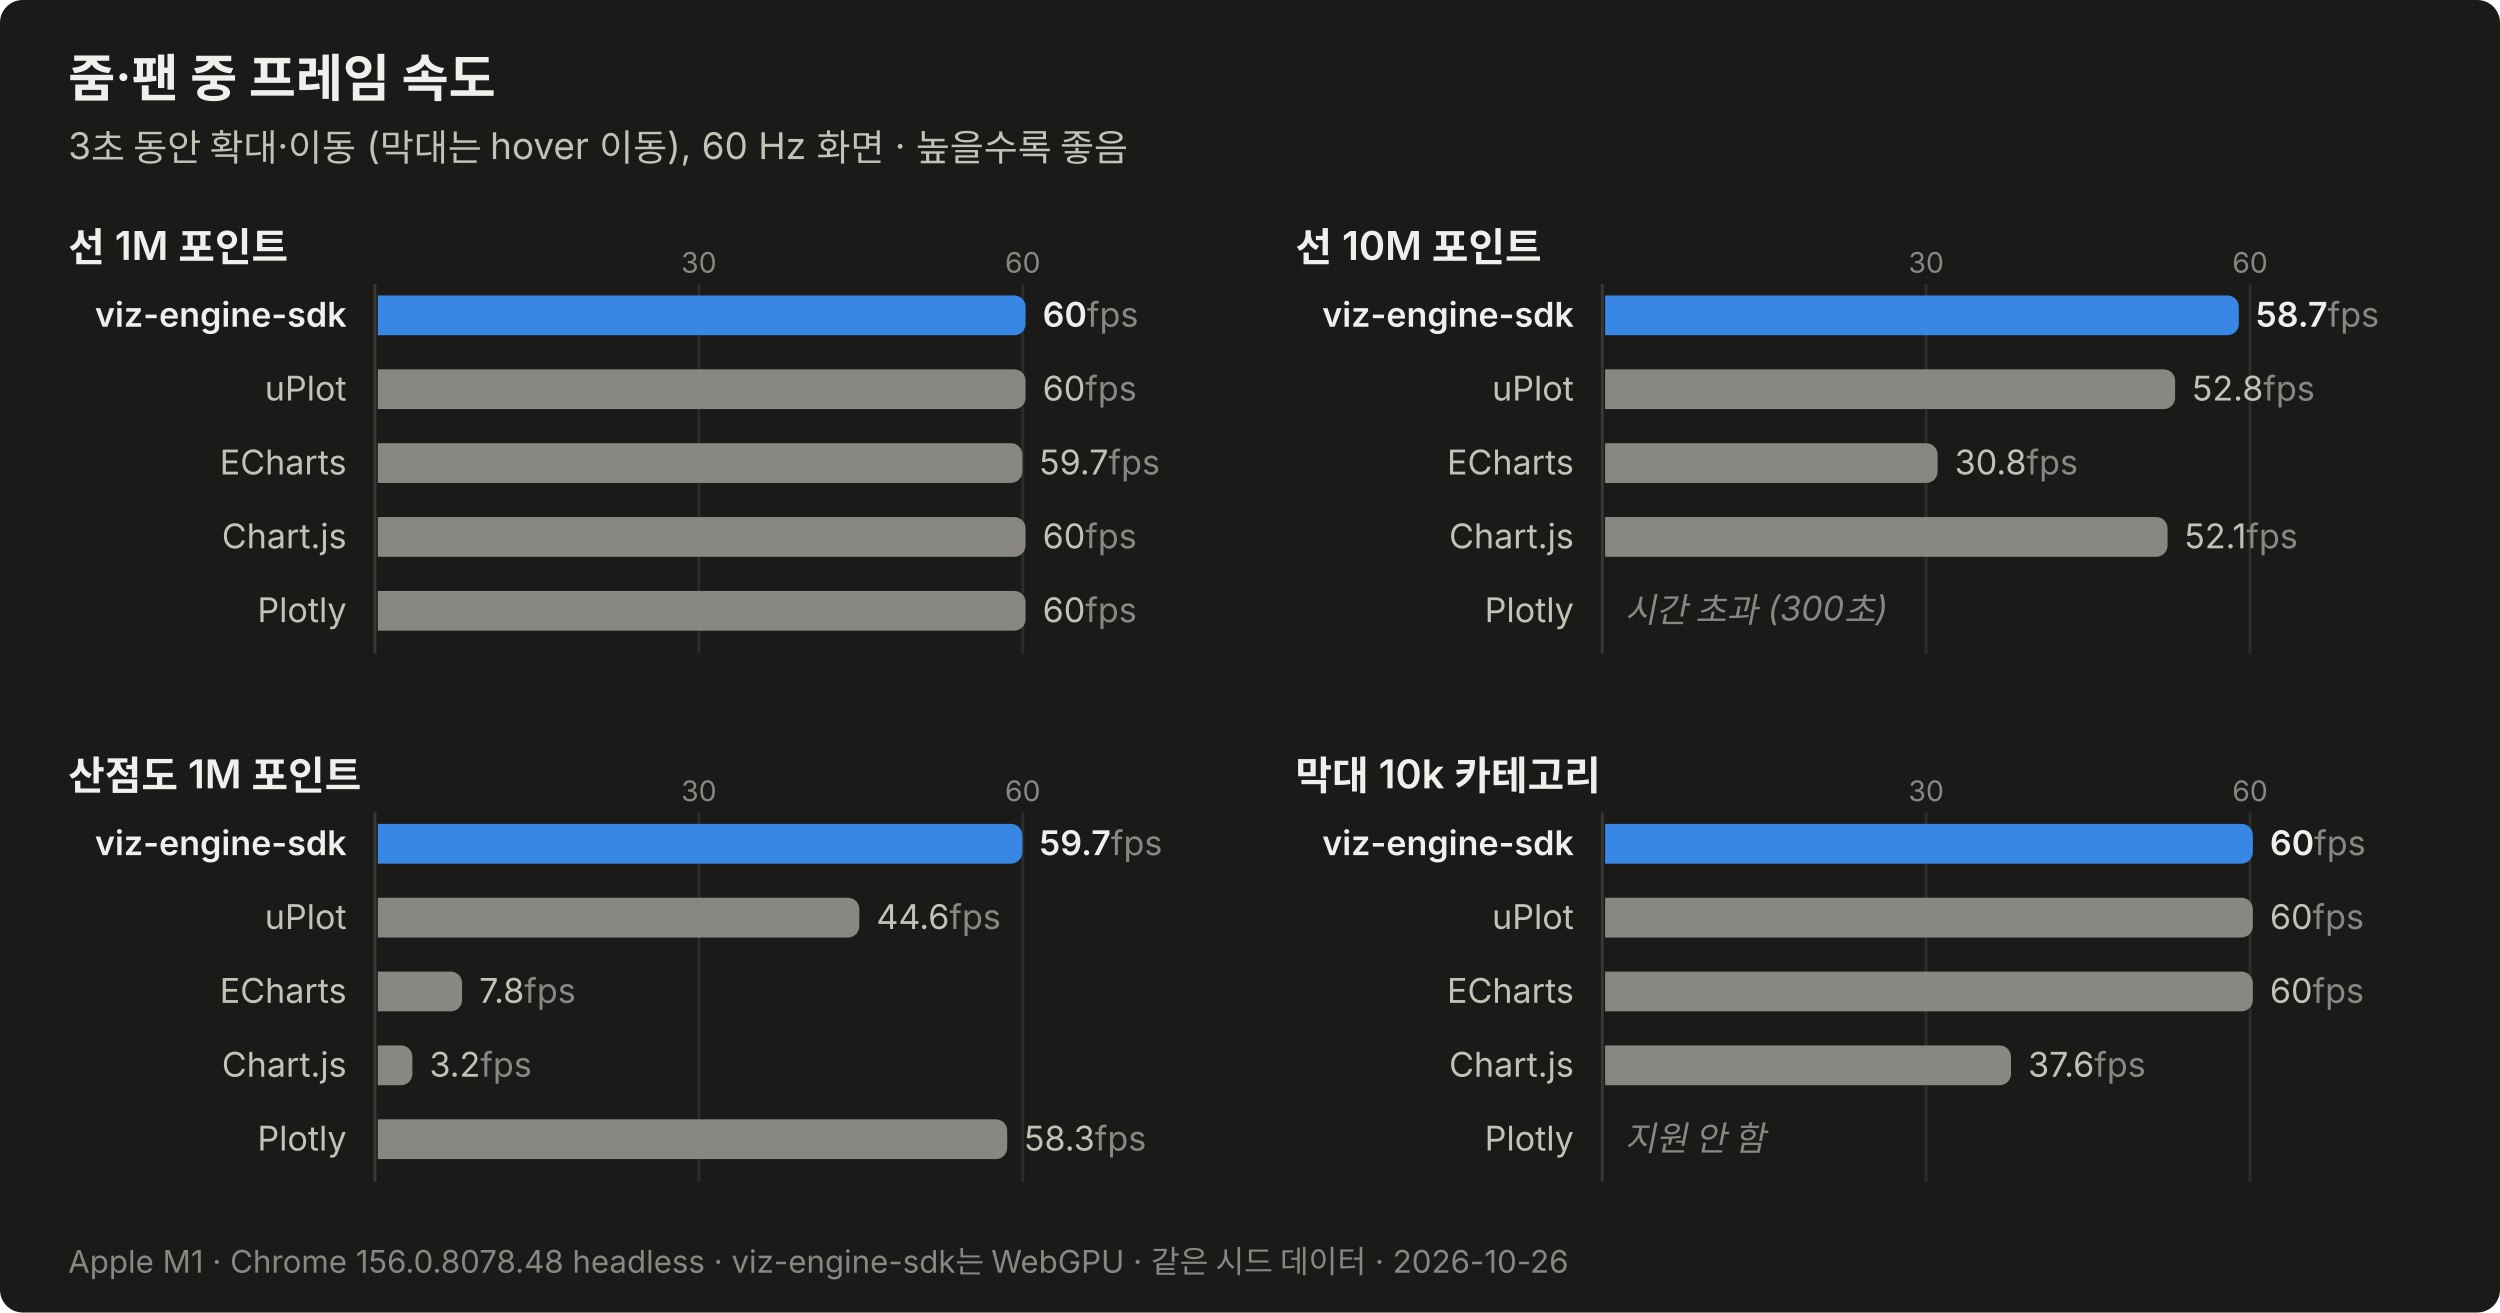
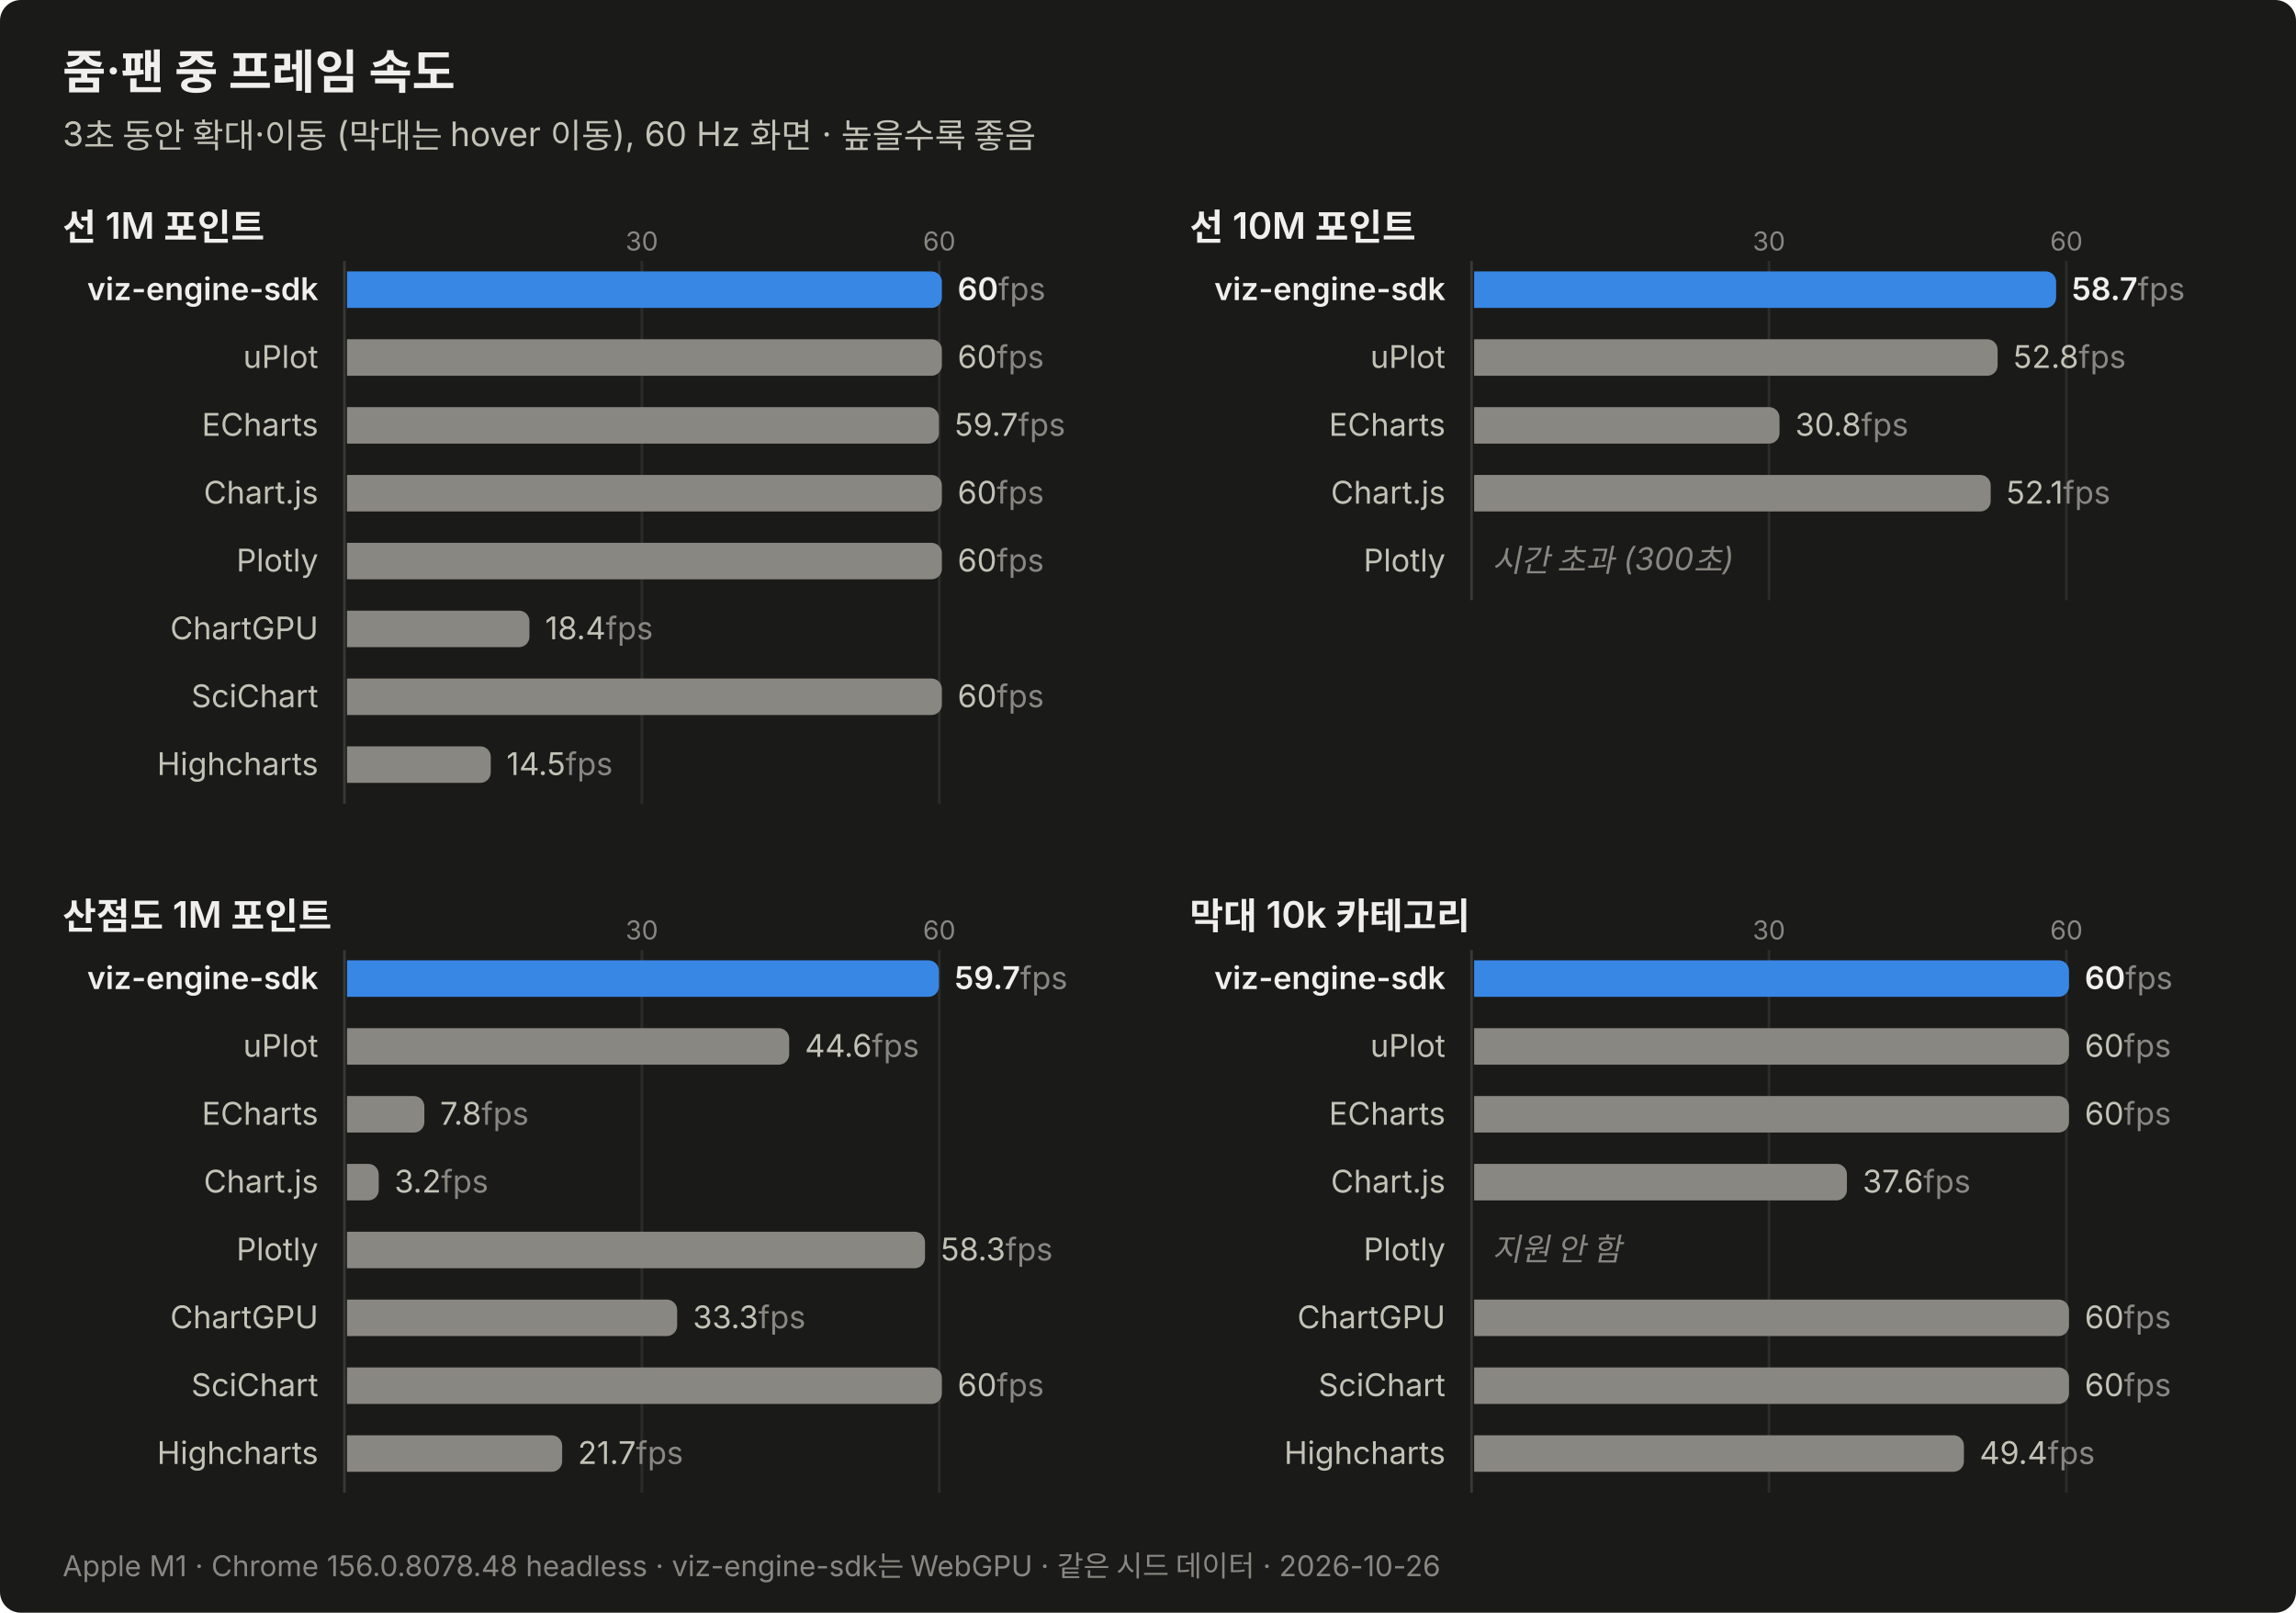
- <svg xmlns="http://www.w3.org/2000/svg" width="880" height="462" viewBox="0 0 880 462" font-family="system-ui, -apple-system, &quot;Segoe UI&quot;, &quot;Apple SD Gothic Neo&quot;, &quot;Malgun Gothic&quot;, sans-serif" role="img" aria-labelledby="t d">
-   <rect width="880" height="462" rx="8" fill="#1a1a19" />
+ <svg xmlns="http://www.w3.org/2000/svg" width="880" height="618" viewBox="0 0 880 618" font-family="system-ui, -apple-system, &quot;Segoe UI&quot;, &quot;Apple SD Gothic Neo&quot;, &quot;Malgun Gothic&quot;, sans-serif" role="img" aria-labelledby="t d">
+   <rect width="880" height="618" rx="8" fill="#1a1a19" />
  <text x="24" y="34" font-size="18" font-weight="600" fill="#f0efec">줌·팬 중 프레임 속도</text>
  <text x="24" y="56" font-size="13" fill="#c3c2b7">3초 동안 확대·이동 (막대는 hover 이동), 60 Hz 화면 · 높을수록 좋음</text>
  <text x="24" y="92" font-size="14" font-weight="600" fill="#f0efec">선 1M 포인트</text>
-   <line x1="246" y1="100" x2="246" y2="230" stroke="#2c2c2a" stroke-width="1" />
+   <line x1="246" y1="100" x2="246" y2="308" stroke="#2c2c2a" stroke-width="1" />
  <text x="246" y="96" font-size="10" text-anchor="middle" fill="#898781">30</text>
-   <line x1="360" y1="100" x2="360" y2="230" stroke="#2c2c2a" stroke-width="1" />
+   <line x1="360" y1="100" x2="360" y2="308" stroke="#2c2c2a" stroke-width="1" />
  <text x="360" y="96" font-size="10" text-anchor="middle" fill="#898781">60</text>
-   <line x1="132" y1="100" x2="132" y2="230" stroke="#383835" stroke-width="1" />
+   <line x1="132" y1="100" x2="132" y2="308" stroke="#383835" stroke-width="1" />
  <text x="122" y="115" font-size="12" text-anchor="end" fill="#f0efec" font-weight="600">viz-engine-sdk</text>
  <path d="M133 104h224a4 4 0 0 1 4 4v6a4 4 0 0 1 -4 4h-224z" fill="#3987e5" />
  <text x="367" y="115" font-size="12" fill="#f0efec" font-weight="600" style="font-variant-numeric: tabular-nums">60<tspan fill="#898781" font-weight="400"> fps</tspan>
  </text>
  <text x="122" y="141" font-size="12" text-anchor="end" fill="#c3c2b7">uPlot</text>
  <path d="M133 130h224a4 4 0 0 1 4 4v6a4 4 0 0 1 -4 4h-224z" fill="#898781" />
  <text x="367" y="141" font-size="12" fill="#c3c2b7" style="font-variant-numeric: tabular-nums">60<tspan fill="#898781" font-weight="400"> fps</tspan>
  </text>
  <text x="122" y="167" font-size="12" text-anchor="end" fill="#c3c2b7">ECharts</text>
  <path d="M133 156h222.86a4 4 0 0 1 4 4v6a4 4 0 0 1 -4 4h-222.86z" fill="#898781" />
  <text x="365.86" y="167" font-size="12" fill="#c3c2b7" style="font-variant-numeric: tabular-nums">59.7<tspan fill="#898781" font-weight="400"> fps</tspan>
  </text>
  <text x="122" y="193" font-size="12" text-anchor="end" fill="#c3c2b7">Chart.js</text>
  <path d="M133 182h224a4 4 0 0 1 4 4v6a4 4 0 0 1 -4 4h-224z" fill="#898781" />
  <text x="367" y="193" font-size="12" fill="#c3c2b7" style="font-variant-numeric: tabular-nums">60<tspan fill="#898781" font-weight="400"> fps</tspan>
  </text>
  <text x="122" y="219" font-size="12" text-anchor="end" fill="#c3c2b7">Plotly</text>
  <path d="M133 208h224a4 4 0 0 1 4 4v6a4 4 0 0 1 -4 4h-224z" fill="#898781" />
  <text x="367" y="219" font-size="12" fill="#c3c2b7" style="font-variant-numeric: tabular-nums">60<tspan fill="#898781" font-weight="400"> fps</tspan>
+   </text>
+   <text x="122" y="245" font-size="12" text-anchor="end" fill="#c3c2b7">ChartGPU</text>
+   <path d="M133 234h65.92a4 4 0 0 1 4 4v6a4 4 0 0 1 -4 4h-65.92z" fill="#898781" />
+   <text x="208.92" y="245" font-size="12" fill="#c3c2b7" style="font-variant-numeric: tabular-nums">18.4<tspan fill="#898781" font-weight="400"> fps</tspan>
+   </text>
+   <text x="122" y="271" font-size="12" text-anchor="end" fill="#c3c2b7">SciChart</text>
+   <path d="M133 260h224a4 4 0 0 1 4 4v6a4 4 0 0 1 -4 4h-224z" fill="#898781" />
+   <text x="367" y="271" font-size="12" fill="#c3c2b7" style="font-variant-numeric: tabular-nums">60<tspan fill="#898781" font-weight="400"> fps</tspan>
+   </text>
+   <text x="122" y="297" font-size="12" text-anchor="end" fill="#c3c2b7">Highcharts</text>
+   <path d="M133 286h51.1a4 4 0 0 1 4 4v6a4 4 0 0 1 -4 4h-51.1z" fill="#898781" />
+   <text x="194.1" y="297" font-size="12" fill="#c3c2b7" style="font-variant-numeric: tabular-nums">14.5<tspan fill="#898781" font-weight="400"> fps</tspan>
  </text>
  <text x="456" y="92" font-size="14" font-weight="600" fill="#f0efec">선 10M 포인트</text>
  <line x1="678" y1="100" x2="678" y2="230" stroke="#2c2c2a" stroke-width="1" />
  <text x="678" y="96" font-size="10" text-anchor="middle" fill="#898781">30</text>
  <line x1="792" y1="100" x2="792" y2="230" stroke="#2c2c2a" stroke-width="1" />
  <text x="792" y="96" font-size="10" text-anchor="middle" fill="#898781">60</text>
  <line x1="564" y1="100" x2="564" y2="230" stroke="#383835" stroke-width="1" />
  <text x="554" y="115" font-size="12" text-anchor="end" fill="#f0efec" font-weight="600">viz-engine-sdk</text>
  <path d="M565 104h219.06a4 4 0 0 1 4 4v6a4 4 0 0 1 -4 4h-219.06z" fill="#3987e5" />
  <text x="794.06" y="115" font-size="12" fill="#f0efec" font-weight="600" style="font-variant-numeric: tabular-nums">58.7<tspan fill="#898781" font-weight="400"> fps</tspan>
  </text>
  <text x="554" y="141" font-size="12" text-anchor="end" fill="#c3c2b7">uPlot</text>
  <path d="M565 130h196.64a4 4 0 0 1 4 4v6a4 4 0 0 1 -4 4h-196.64z" fill="#898781" />
  <text x="771.64" y="141" font-size="12" fill="#c3c2b7" style="font-variant-numeric: tabular-nums">52.8<tspan fill="#898781" font-weight="400"> fps</tspan>
  </text>
  <text x="554" y="167" font-size="12" text-anchor="end" fill="#c3c2b7">ECharts</text>
  <path d="M565 156h113.04a4 4 0 0 1 4 4v6a4 4 0 0 1 -4 4h-113.04z" fill="#898781" />
  <text x="688.04" y="167" font-size="12" fill="#c3c2b7" style="font-variant-numeric: tabular-nums">30.8<tspan fill="#898781" font-weight="400"> fps</tspan>
  </text>
  <text x="554" y="193" font-size="12" text-anchor="end" fill="#c3c2b7">Chart.js</text>
  <path d="M565 182h193.98a4 4 0 0 1 4 4v6a4 4 0 0 1 -4 4h-193.98z" fill="#898781" />
  <text x="768.98" y="193" font-size="12" fill="#c3c2b7" style="font-variant-numeric: tabular-nums">52.1<tspan fill="#898781" font-weight="400"> fps</tspan>
  </text>
  <text x="554" y="219" font-size="12" text-anchor="end" fill="#c3c2b7">Plotly</text>
  <text x="572" y="219" font-size="12" font-style="italic" fill="#898781">시간 초과 (300초)</text>
-   <text x="24" y="278" font-size="14" font-weight="600" fill="#f0efec">산점도 1M 포인트</text>
-   <line x1="246" y1="286" x2="246" y2="416" stroke="#2c2c2a" stroke-width="1" />
-   <text x="246" y="282" font-size="10" text-anchor="middle" fill="#898781">30</text>
-   <line x1="360" y1="286" x2="360" y2="416" stroke="#2c2c2a" stroke-width="1" />
-   <text x="360" y="282" font-size="10" text-anchor="middle" fill="#898781">60</text>
-   <line x1="132" y1="286" x2="132" y2="416" stroke="#383835" stroke-width="1" />
-   <text x="122" y="301" font-size="12" text-anchor="end" fill="#f0efec" font-weight="600">viz-engine-sdk</text>
-   <path d="M133 290h222.86a4 4 0 0 1 4 4v6a4 4 0 0 1 -4 4h-222.86z" fill="#3987e5" />
-   <text x="365.86" y="301" font-size="12" fill="#f0efec" font-weight="600" style="font-variant-numeric: tabular-nums">59.7<tspan fill="#898781" font-weight="400"> fps</tspan>
+   <text x="24" y="356" font-size="14" font-weight="600" fill="#f0efec">산점도 1M 포인트</text>
+   <line x1="246" y1="364" x2="246" y2="572" stroke="#2c2c2a" stroke-width="1" />
+   <text x="246" y="360" font-size="10" text-anchor="middle" fill="#898781">30</text>
+   <line x1="360" y1="364" x2="360" y2="572" stroke="#2c2c2a" stroke-width="1" />
+   <text x="360" y="360" font-size="10" text-anchor="middle" fill="#898781">60</text>
+   <line x1="132" y1="364" x2="132" y2="572" stroke="#383835" stroke-width="1" />
+   <text x="122" y="379" font-size="12" text-anchor="end" fill="#f0efec" font-weight="600">viz-engine-sdk</text>
+   <path d="M133 368h222.86a4 4 0 0 1 4 4v6a4 4 0 0 1 -4 4h-222.86z" fill="#3987e5" />
+   <text x="365.86" y="379" font-size="12" fill="#f0efec" font-weight="600" style="font-variant-numeric: tabular-nums">59.7<tspan fill="#898781" font-weight="400"> fps</tspan>
  </text>
-   <text x="122" y="327" font-size="12" text-anchor="end" fill="#c3c2b7">uPlot</text>
-   <path d="M133 316h165.48a4 4 0 0 1 4 4v6a4 4 0 0 1 -4 4h-165.48z" fill="#898781" />
-   <text x="308.48" y="327" font-size="12" fill="#c3c2b7" style="font-variant-numeric: tabular-nums">44.6<tspan fill="#898781" font-weight="400"> fps</tspan>
+   <text x="122" y="405" font-size="12" text-anchor="end" fill="#c3c2b7">uPlot</text>
+   <path d="M133 394h165.48a4 4 0 0 1 4 4v6a4 4 0 0 1 -4 4h-165.48z" fill="#898781" />
+   <text x="308.48" y="405" font-size="12" fill="#c3c2b7" style="font-variant-numeric: tabular-nums">44.6<tspan fill="#898781" font-weight="400"> fps</tspan>
  </text>
-   <text x="122" y="353" font-size="12" text-anchor="end" fill="#c3c2b7">ECharts</text>
-   <path d="M133 342h25.64a4 4 0 0 1 4 4v6a4 4 0 0 1 -4 4h-25.64z" fill="#898781" />
-   <text x="168.64" y="353" font-size="12" fill="#c3c2b7" style="font-variant-numeric: tabular-nums">7.8<tspan fill="#898781" font-weight="400"> fps</tspan>
+   <text x="122" y="431" font-size="12" text-anchor="end" fill="#c3c2b7">ECharts</text>
+   <path d="M133 420h25.64a4 4 0 0 1 4 4v6a4 4 0 0 1 -4 4h-25.64z" fill="#898781" />
+   <text x="168.64" y="431" font-size="12" fill="#c3c2b7" style="font-variant-numeric: tabular-nums">7.8<tspan fill="#898781" font-weight="400"> fps</tspan>
  </text>
-   <text x="122" y="379" font-size="12" text-anchor="end" fill="#c3c2b7">Chart.js</text>
-   <path d="M133 368h8.16a4 4 0 0 1 4 4v6a4 4 0 0 1 -4 4h-8.16z" fill="#898781" />
-   <text x="151.16" y="379" font-size="12" fill="#c3c2b7" style="font-variant-numeric: tabular-nums">3.2<tspan fill="#898781" font-weight="400"> fps</tspan>
+   <text x="122" y="457" font-size="12" text-anchor="end" fill="#c3c2b7">Chart.js</text>
+   <path d="M133 446h8.16a4 4 0 0 1 4 4v6a4 4 0 0 1 -4 4h-8.16z" fill="#898781" />
+   <text x="151.16" y="457" font-size="12" fill="#c3c2b7" style="font-variant-numeric: tabular-nums">3.2<tspan fill="#898781" font-weight="400"> fps</tspan>
  </text>
-   <text x="122" y="405" font-size="12" text-anchor="end" fill="#c3c2b7">Plotly</text>
-   <path d="M133 394h217.54a4 4 0 0 1 4 4v6a4 4 0 0 1 -4 4h-217.54z" fill="#898781" />
-   <text x="360.54" y="405" font-size="12" fill="#c3c2b7" style="font-variant-numeric: tabular-nums">58.3<tspan fill="#898781" font-weight="400"> fps</tspan>
+   <text x="122" y="483" font-size="12" text-anchor="end" fill="#c3c2b7">Plotly</text>
+   <path d="M133 472h217.54a4 4 0 0 1 4 4v6a4 4 0 0 1 -4 4h-217.54z" fill="#898781" />
+   <text x="360.54" y="483" font-size="12" fill="#c3c2b7" style="font-variant-numeric: tabular-nums">58.3<tspan fill="#898781" font-weight="400"> fps</tspan>
  </text>
-   <text x="456" y="278" font-size="14" font-weight="600" fill="#f0efec">막대 10k 카테고리</text>
-   <line x1="678" y1="286" x2="678" y2="416" stroke="#2c2c2a" stroke-width="1" />
-   <text x="678" y="282" font-size="10" text-anchor="middle" fill="#898781">30</text>
-   <line x1="792" y1="286" x2="792" y2="416" stroke="#2c2c2a" stroke-width="1" />
-   <text x="792" y="282" font-size="10" text-anchor="middle" fill="#898781">60</text>
-   <line x1="564" y1="286" x2="564" y2="416" stroke="#383835" stroke-width="1" />
-   <text x="554" y="301" font-size="12" text-anchor="end" fill="#f0efec" font-weight="600">viz-engine-sdk</text>
-   <path d="M565 290h224a4 4 0 0 1 4 4v6a4 4 0 0 1 -4 4h-224z" fill="#3987e5" />
-   <text x="799" y="301" font-size="12" fill="#f0efec" font-weight="600" style="font-variant-numeric: tabular-nums">60<tspan fill="#898781" font-weight="400"> fps</tspan>
+   <text x="122" y="509" font-size="12" text-anchor="end" fill="#c3c2b7">ChartGPU</text>
+   <path d="M133 498h122.54a4 4 0 0 1 4 4v6a4 4 0 0 1 -4 4h-122.54z" fill="#898781" />
+   <text x="265.54" y="509" font-size="12" fill="#c3c2b7" style="font-variant-numeric: tabular-nums">33.3<tspan fill="#898781" font-weight="400"> fps</tspan>
  </text>
-   <text x="554" y="327" font-size="12" text-anchor="end" fill="#c3c2b7">uPlot</text>
-   <path d="M565 316h224a4 4 0 0 1 4 4v6a4 4 0 0 1 -4 4h-224z" fill="#898781" />
-   <text x="799" y="327" font-size="12" fill="#c3c2b7" style="font-variant-numeric: tabular-nums">60<tspan fill="#898781" font-weight="400"> fps</tspan>
+   <text x="122" y="535" font-size="12" text-anchor="end" fill="#c3c2b7">SciChart</text>
+   <path d="M133 524h224a4 4 0 0 1 4 4v6a4 4 0 0 1 -4 4h-224z" fill="#898781" />
+   <text x="367" y="535" font-size="12" fill="#c3c2b7" style="font-variant-numeric: tabular-nums">60<tspan fill="#898781" font-weight="400"> fps</tspan>
  </text>
-   <text x="554" y="353" font-size="12" text-anchor="end" fill="#c3c2b7">ECharts</text>
-   <path d="M565 342h224a4 4 0 0 1 4 4v6a4 4 0 0 1 -4 4h-224z" fill="#898781" />
-   <text x="799" y="353" font-size="12" fill="#c3c2b7" style="font-variant-numeric: tabular-nums">60<tspan fill="#898781" font-weight="400"> fps</tspan>
+   <text x="122" y="561" font-size="12" text-anchor="end" fill="#c3c2b7">Highcharts</text>
+   <path d="M133 550h78.46a4 4 0 0 1 4 4v6a4 4 0 0 1 -4 4h-78.46z" fill="#898781" />
+   <text x="221.46" y="561" font-size="12" fill="#c3c2b7" style="font-variant-numeric: tabular-nums">21.7<tspan fill="#898781" font-weight="400"> fps</tspan>
  </text>
-   <text x="554" y="379" font-size="12" text-anchor="end" fill="#c3c2b7">Chart.js</text>
-   <path d="M565 368h138.88a4 4 0 0 1 4 4v6a4 4 0 0 1 -4 4h-138.88z" fill="#898781" />
-   <text x="713.88" y="379" font-size="12" fill="#c3c2b7" style="font-variant-numeric: tabular-nums">37.6<tspan fill="#898781" font-weight="400"> fps</tspan>
+   <text x="456" y="356" font-size="14" font-weight="600" fill="#f0efec">막대 10k 카테고리</text>
+   <line x1="678" y1="364" x2="678" y2="572" stroke="#2c2c2a" stroke-width="1" />
+   <text x="678" y="360" font-size="10" text-anchor="middle" fill="#898781">30</text>
+   <line x1="792" y1="364" x2="792" y2="572" stroke="#2c2c2a" stroke-width="1" />
+   <text x="792" y="360" font-size="10" text-anchor="middle" fill="#898781">60</text>
+   <line x1="564" y1="364" x2="564" y2="572" stroke="#383835" stroke-width="1" />
+   <text x="554" y="379" font-size="12" text-anchor="end" fill="#f0efec" font-weight="600">viz-engine-sdk</text>
+   <path d="M565 368h224a4 4 0 0 1 4 4v6a4 4 0 0 1 -4 4h-224z" fill="#3987e5" />
+   <text x="799" y="379" font-size="12" fill="#f0efec" font-weight="600" style="font-variant-numeric: tabular-nums">60<tspan fill="#898781" font-weight="400"> fps</tspan>
  </text>
-   <text x="554" y="405" font-size="12" text-anchor="end" fill="#c3c2b7">Plotly</text>
-   <text x="572" y="405" font-size="12" font-style="italic" fill="#898781">지원 안 함</text>
-   <text x="24" y="448" font-size="11" fill="#898781">Apple M1 · Chrome 156.0.8078.48 headless · viz-engine-sdk는 WebGPU · 같은 시드 데이터 · 2026-10-26</text>
+   <text x="554" y="405" font-size="12" text-anchor="end" fill="#c3c2b7">uPlot</text>
+   <path d="M565 394h224a4 4 0 0 1 4 4v6a4 4 0 0 1 -4 4h-224z" fill="#898781" />
+   <text x="799" y="405" font-size="12" fill="#c3c2b7" style="font-variant-numeric: tabular-nums">60<tspan fill="#898781" font-weight="400"> fps</tspan>
+   </text>
+   <text x="554" y="431" font-size="12" text-anchor="end" fill="#c3c2b7">ECharts</text>
+   <path d="M565 420h224a4 4 0 0 1 4 4v6a4 4 0 0 1 -4 4h-224z" fill="#898781" />
+   <text x="799" y="431" font-size="12" fill="#c3c2b7" style="font-variant-numeric: tabular-nums">60<tspan fill="#898781" font-weight="400"> fps</tspan>
+   </text>
+   <text x="554" y="457" font-size="12" text-anchor="end" fill="#c3c2b7">Chart.js</text>
+   <path d="M565 446h138.88a4 4 0 0 1 4 4v6a4 4 0 0 1 -4 4h-138.88z" fill="#898781" />
+   <text x="713.88" y="457" font-size="12" fill="#c3c2b7" style="font-variant-numeric: tabular-nums">37.6<tspan fill="#898781" font-weight="400"> fps</tspan>
+   </text>
+   <text x="554" y="483" font-size="12" text-anchor="end" fill="#c3c2b7">Plotly</text>
+   <text x="572" y="483" font-size="12" font-style="italic" fill="#898781">지원 안 함</text>
+   <text x="554" y="509" font-size="12" text-anchor="end" fill="#c3c2b7">ChartGPU</text>
+   <path d="M565 498h224a4 4 0 0 1 4 4v6a4 4 0 0 1 -4 4h-224z" fill="#898781" />
+   <text x="799" y="509" font-size="12" fill="#c3c2b7" style="font-variant-numeric: tabular-nums">60<tspan fill="#898781" font-weight="400"> fps</tspan>
+   </text>
+   <text x="554" y="535" font-size="12" text-anchor="end" fill="#c3c2b7">SciChart</text>
+   <path d="M565 524h224a4 4 0 0 1 4 4v6a4 4 0 0 1 -4 4h-224z" fill="#898781" />
+   <text x="799" y="535" font-size="12" fill="#c3c2b7" style="font-variant-numeric: tabular-nums">60<tspan fill="#898781" font-weight="400"> fps</tspan>
+   </text>
+   <text x="554" y="561" font-size="12" text-anchor="end" fill="#c3c2b7">Highcharts</text>
+   <path d="M565 550h183.72a4 4 0 0 1 4 4v6a4 4 0 0 1 -4 4h-183.72z" fill="#898781" />
+   <text x="758.72" y="561" font-size="12" fill="#c3c2b7" style="font-variant-numeric: tabular-nums">49.4<tspan fill="#898781" font-weight="400"> fps</tspan>
+   </text>
+   <text x="24" y="604" font-size="11" fill="#898781">Apple M1 · Chrome 156.0.8078.48 headless · viz-engine-sdk는 WebGPU · 같은 시드 데이터 · 2026-10-26</text>
</svg>
